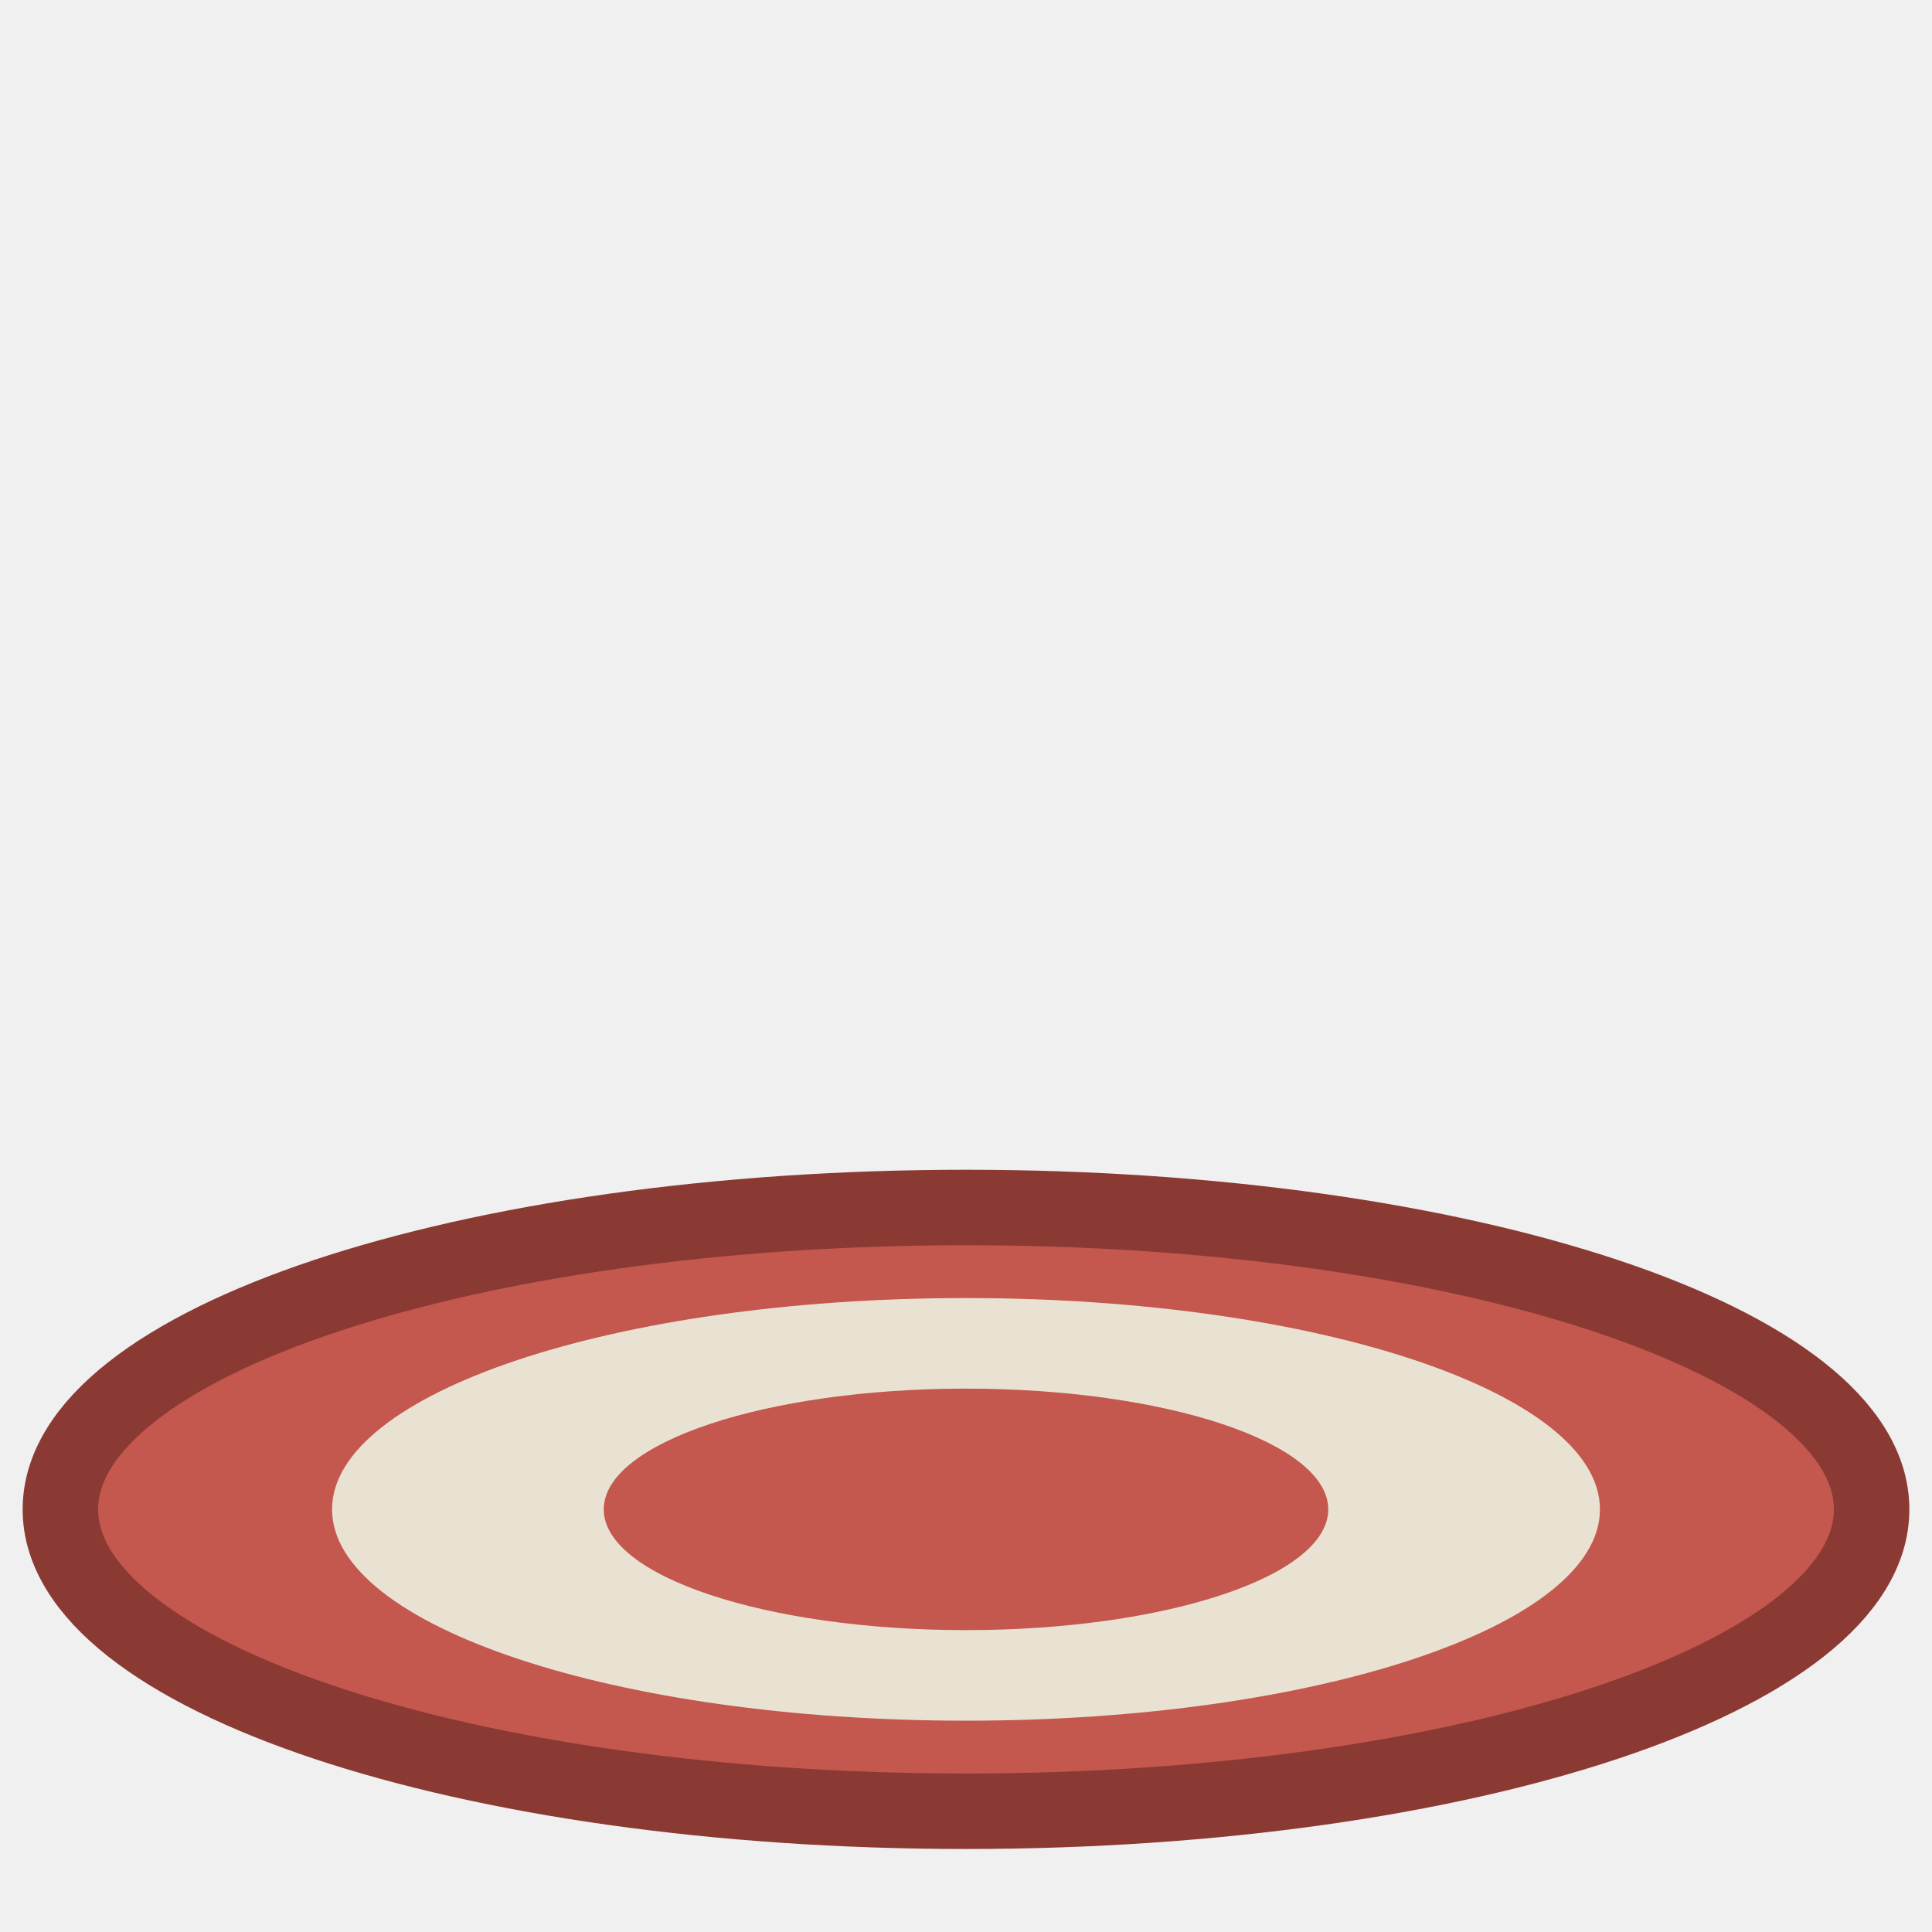
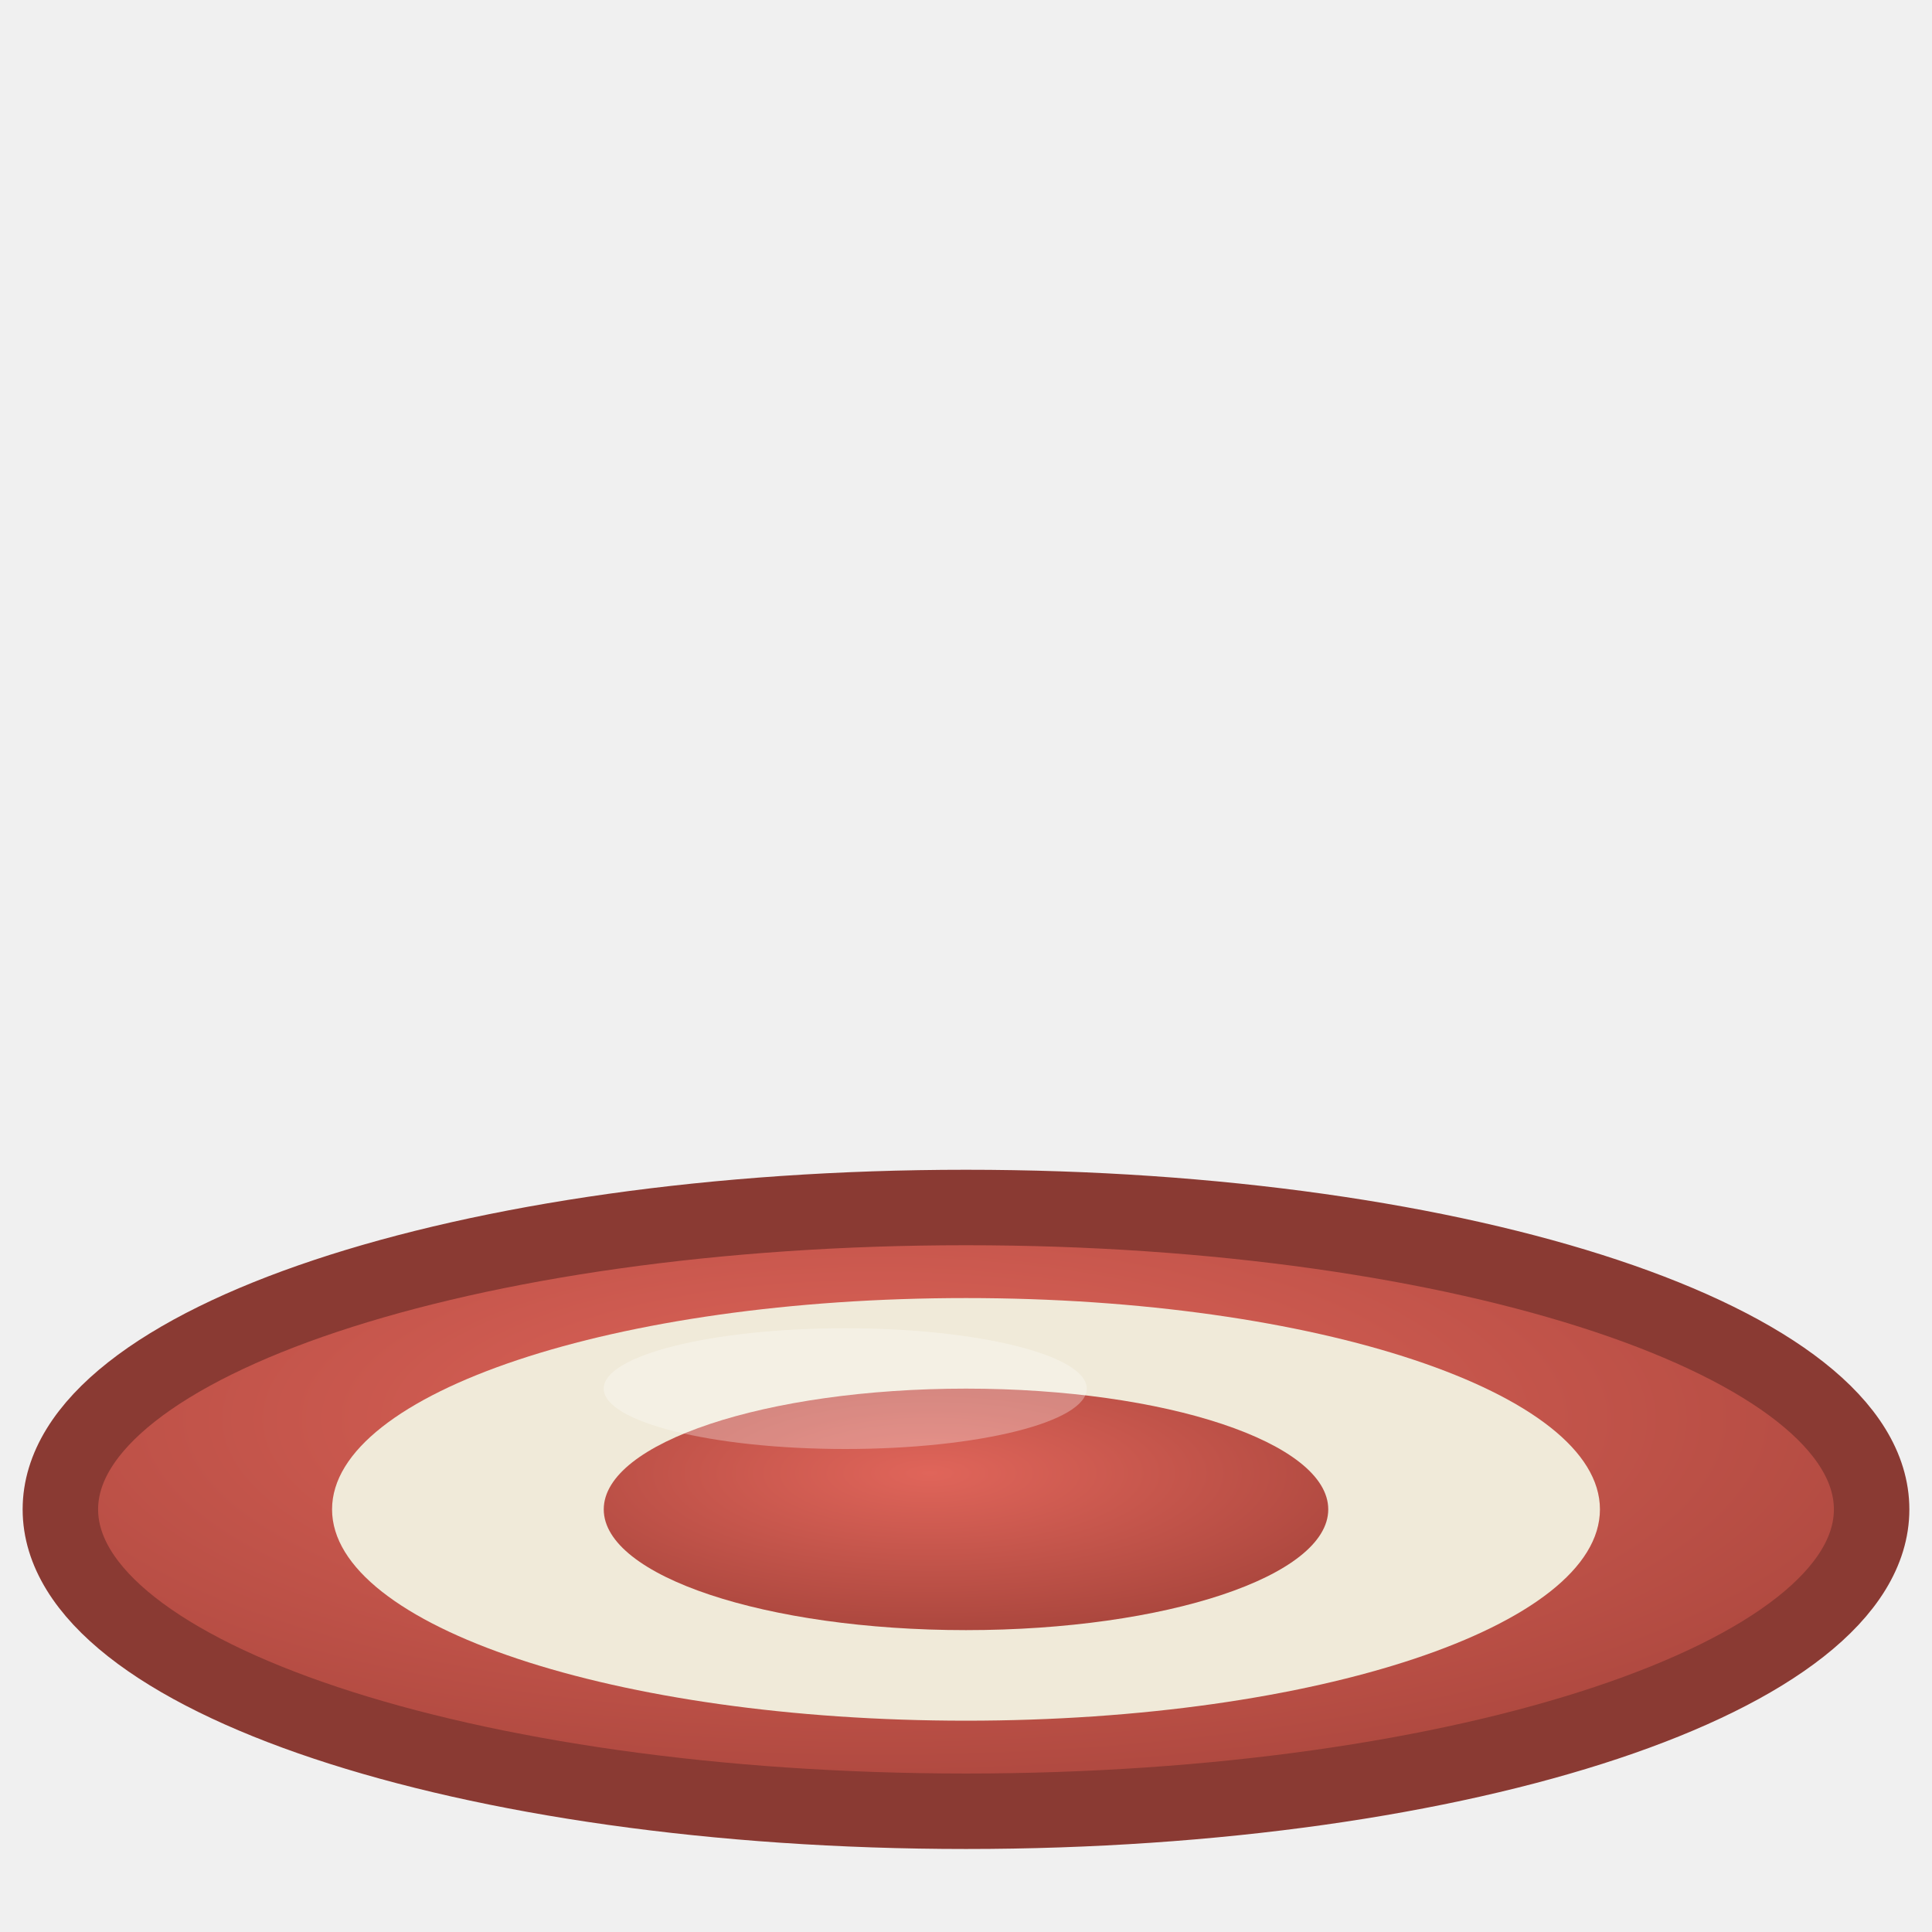
<svg xmlns="http://www.w3.org/2000/svg" width="64" height="64" viewBox="0 0 64 64">
-   <ellipse cx="32" cy="50" rx="30" ry="10" fill="#c4574e" stroke="#8a3a33" stroke-width="2.5" />
-   <ellipse cx="32" cy="50" rx="21" ry="7" fill="#e9e2d2" />
-   <ellipse cx="32" cy="50" rx="12" ry="4" fill="#c4574e" />
+   <defs>
+     <radialGradient id="rw_g" cx="45%" cy="35%" r="70%">
+       <stop offset="0%" stop-color="#e0655a" />
+       <stop offset="100%" stop-color="#a8453c" />
+     </radialGradient>
+   </defs>
+   <ellipse cx="32" cy="50" rx="30" ry="10" fill="url(#rw_g)" stroke="#8a3a33" stroke-width="2.5" />
+   <ellipse cx="32" cy="50" rx="21" ry="7" fill="#f0ead9" />
+   <ellipse cx="32" cy="50" rx="12" ry="4" fill="url(#rw_g)" />
+   <ellipse cx="28" cy="46" rx="8" ry="2" fill="#ffffff" opacity="0.3" />
</svg>
